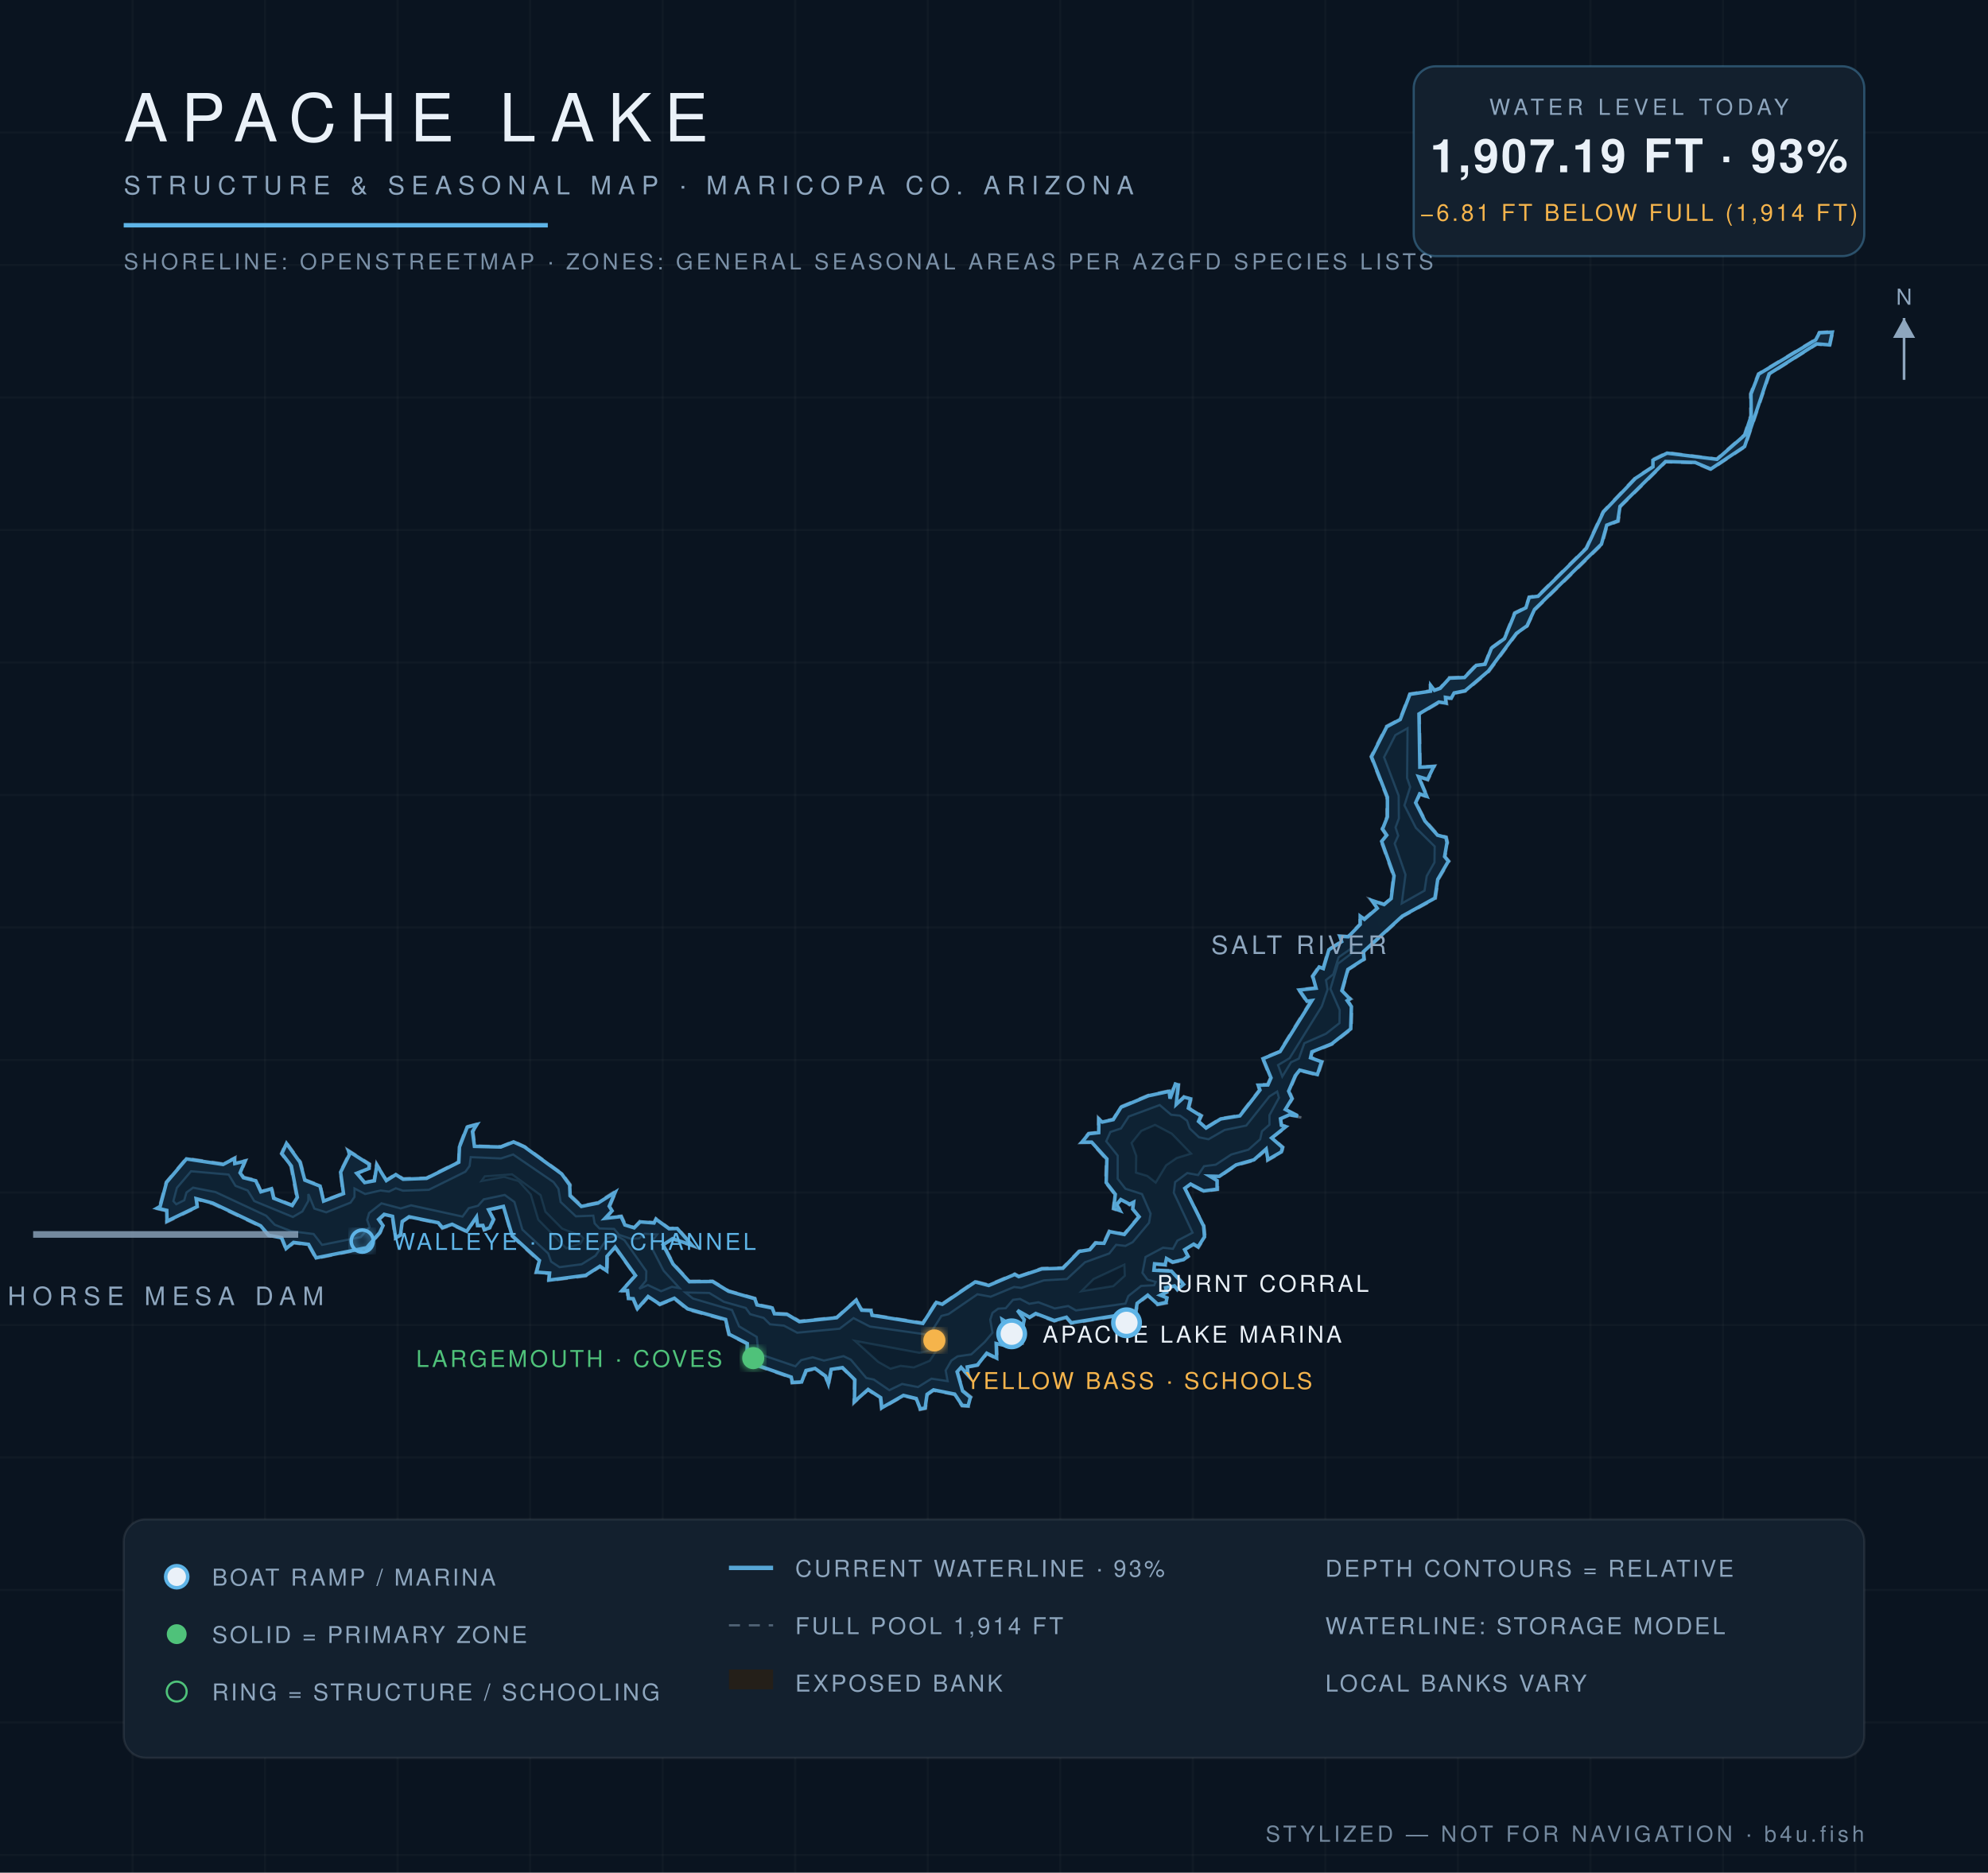
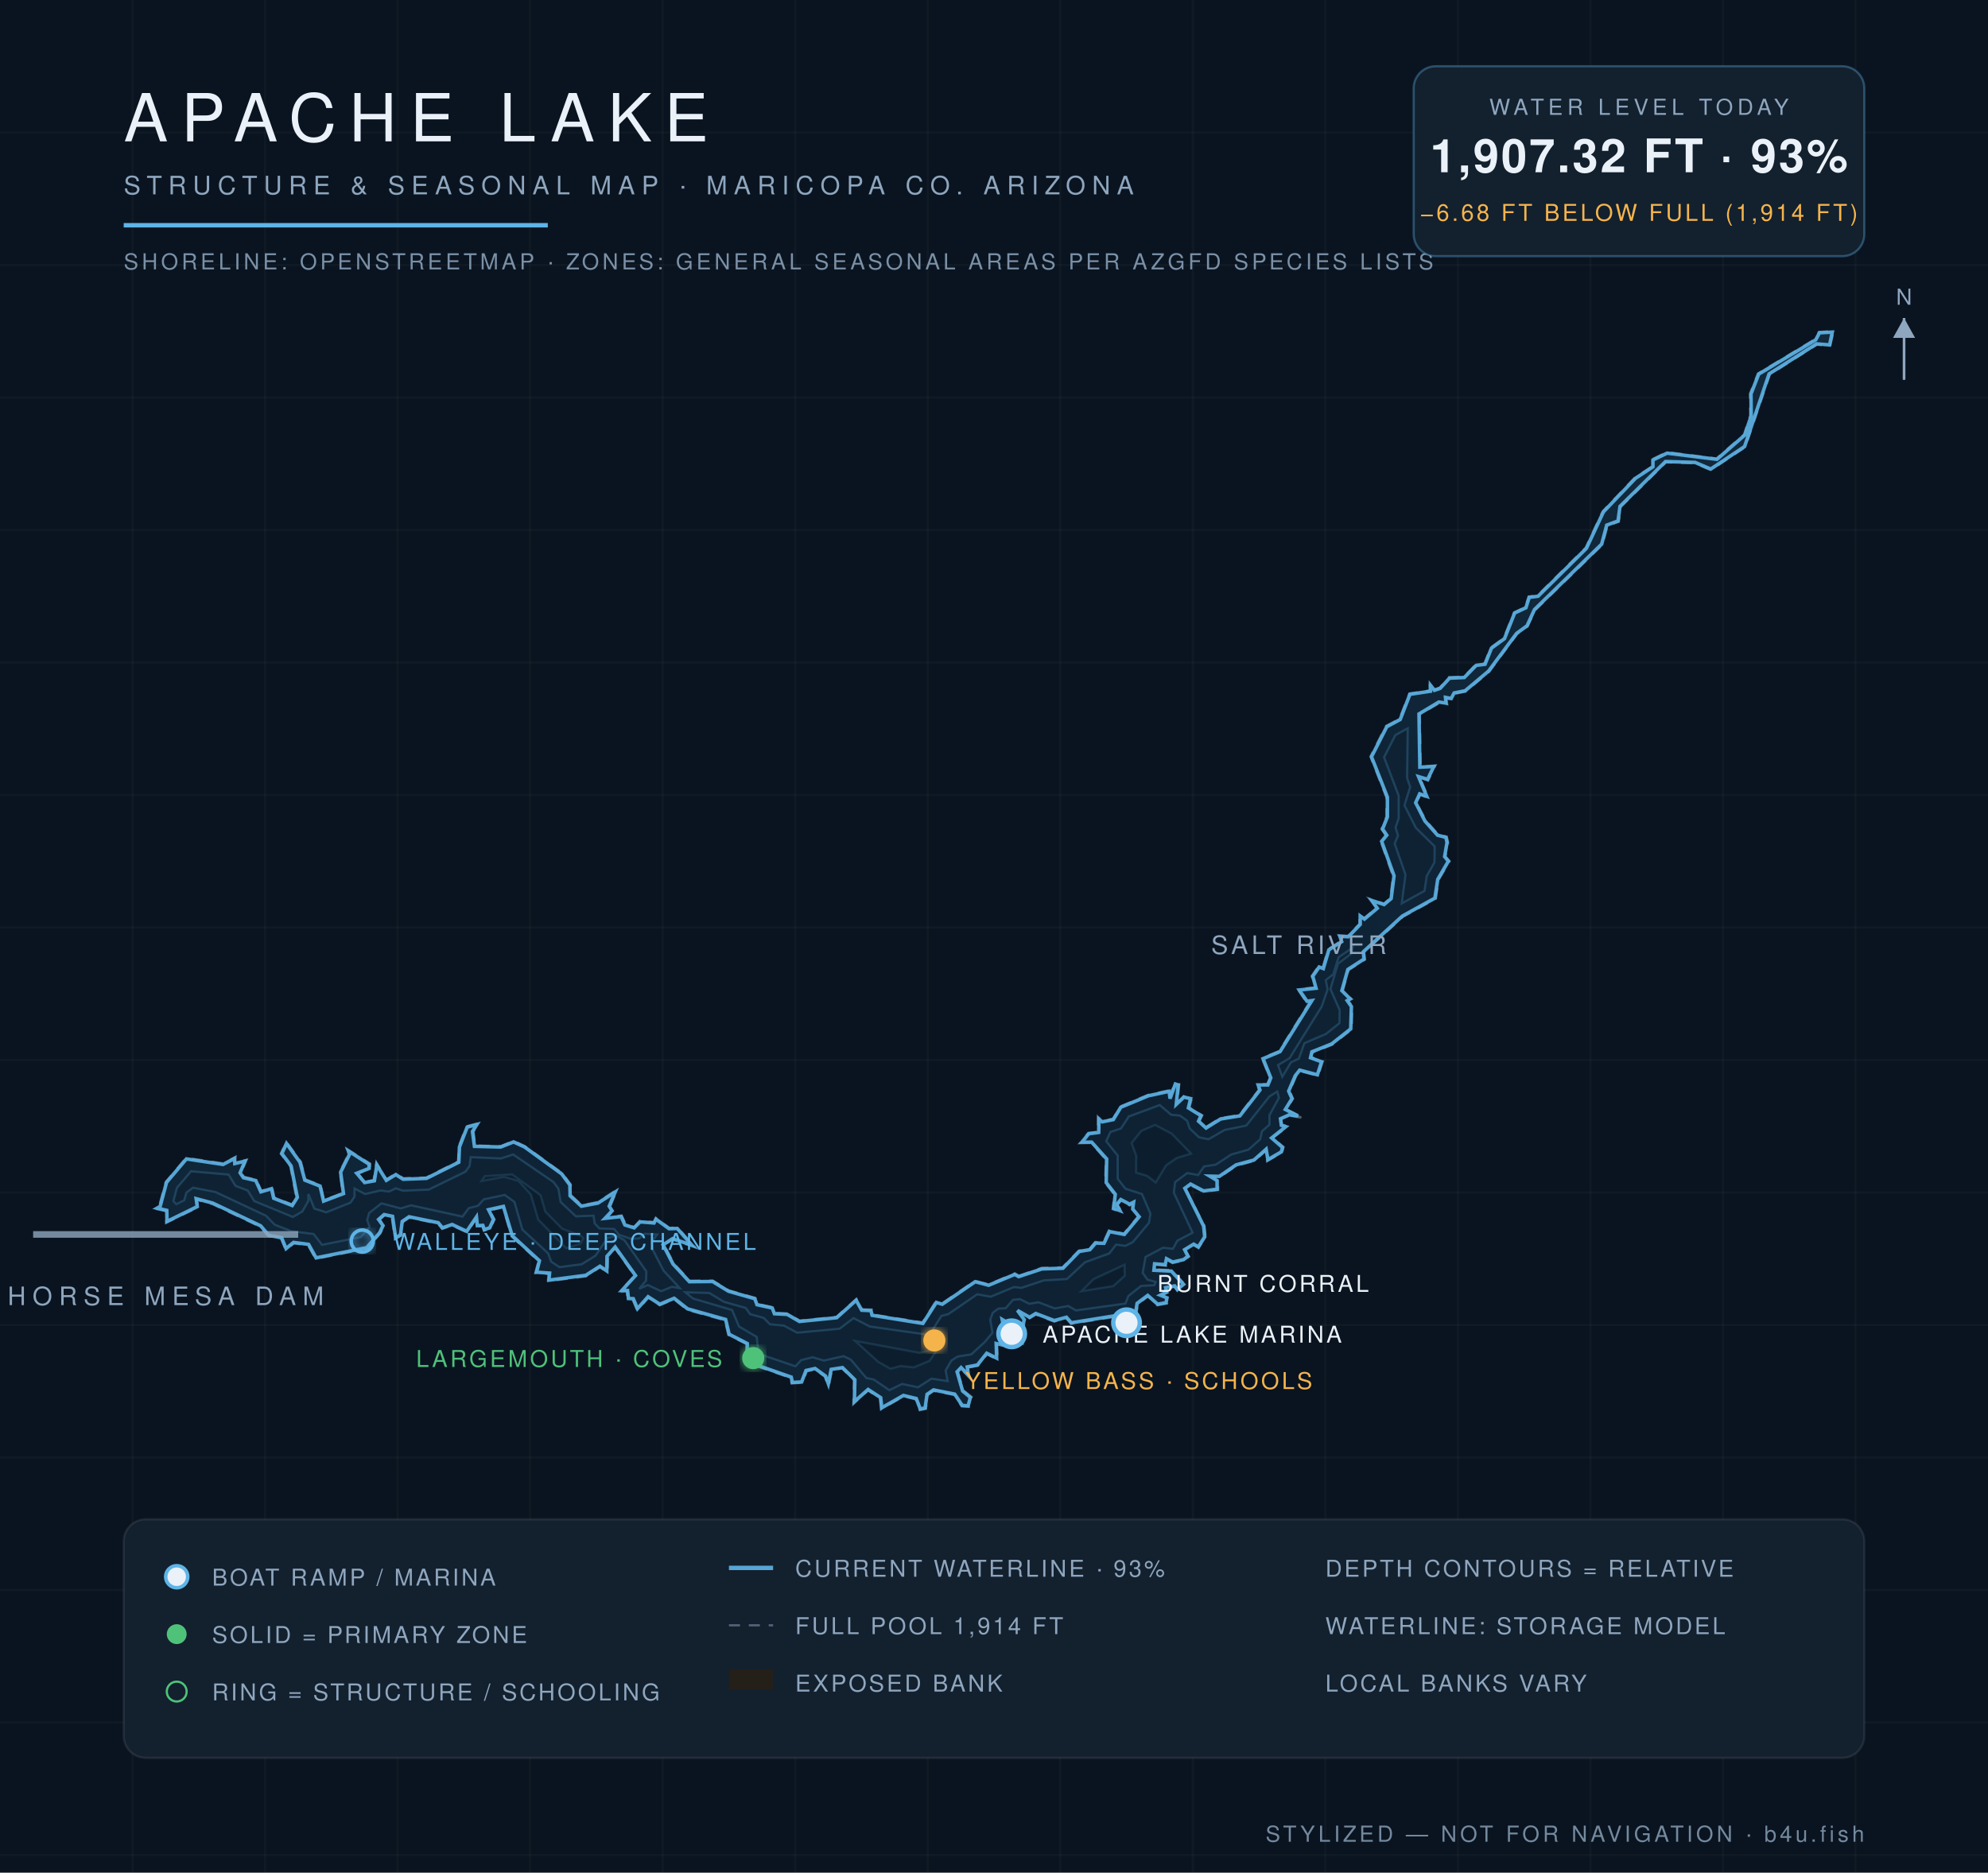
<svg xmlns="http://www.w3.org/2000/svg" viewBox="0 0 900 848" font-family="Helvetica,Arial,sans-serif">
  <defs>
    <radialGradient id="wg" cx="45%" cy="60%" r="80%">
      <stop offset="0%" stop-color="#0c1f31" />
      <stop offset="55%" stop-color="#102639" />
      <stop offset="100%" stop-color="#13293c" />
    </radialGradient>
    <filter id="glow">
      <feGaussianBlur stdDeviation="2.2" result="b" />
      <feMerge>
        <feMergeNode in="b" />
        <feMergeNode in="SourceGraphic" />
      </feMerge>
    </filter>
  </defs>
  <rect width="900" height="848" fill="#0a1420" />
  <g stroke="#ffffff" stroke-opacity="0.025">
    <line x1="60" y1="0" x2="60" y2="848" />
    <line x1="120" y1="0" x2="120" y2="848" />
    <line x1="180" y1="0" x2="180" y2="848" />
    <line x1="240" y1="0" x2="240" y2="848" />
    <line x1="300" y1="0" x2="300" y2="848" />
    <line x1="360" y1="0" x2="360" y2="848" />
    <line x1="420" y1="0" x2="420" y2="848" />
    <line x1="480" y1="0" x2="480" y2="848" />
    <line x1="540" y1="0" x2="540" y2="848" />
    <line x1="600" y1="0" x2="600" y2="848" />
    <line x1="660" y1="0" x2="660" y2="848" />
    <line x1="720" y1="0" x2="720" y2="848" />
    <line x1="780" y1="0" x2="780" y2="848" />
    <line x1="840" y1="0" x2="840" y2="848" />
    <line x1="0" y1="60" x2="900" y2="60" />
    <line x1="0" y1="120" x2="900" y2="120" />
    <line x1="0" y1="180" x2="900" y2="180" />
    <line x1="0" y1="240" x2="900" y2="240" />
    <line x1="0" y1="300" x2="900" y2="300" />
    <line x1="0" y1="360" x2="900" y2="360" />
    <line x1="0" y1="420" x2="900" y2="420" />
    <line x1="0" y1="480" x2="900" y2="480" />
    <line x1="0" y1="540" x2="900" y2="540" />
    <line x1="0" y1="600" x2="900" y2="600" />
    <line x1="0" y1="660" x2="900" y2="660" />
    <line x1="0" y1="720" x2="900" y2="720" />
    <line x1="0" y1="780" x2="900" y2="780" />
    <line x1="0" y1="840" x2="900" y2="840" />
  </g>
  <path d="M 461.3,577.8 L 471.6,574.2 L 481.0,574.0 L 488.4,566.4 L 493.3,565.6 L 495.8,562.5 L 499.6,562.7 L 502.0,557.3 L 508.8,558.7 L 515.4,550.8 L 512.4,547.6 L 513.1,544.7 L 511.4,545.8 L 507.5,543.5 L 505.8,545.6 L 507.9,548.9 L 503.8,547.5 L 504.6,540.9 L 500.4,535.6 L 500.7,525.0 L 494.0,517.5 L 489.0,517.6 L 492.7,513.1 L 497.1,512.6 L 497.1,505.9 L 499.0,507.7 L 503.9,506.7 L 507.2,501.1 L 519.7,495.9 L 529.7,493.7 L 529.5,497.2 L 531.9,490.5 L 533.8,491.0 L 532.8,499.9 L 535.9,496.4 L 539.5,497.3 L 538.4,501.6 L 544.2,505.1 L 543.0,507.6 L 546.0,510.4 L 552.4,506.4 L 561.1,505.0 L 570.1,493.4 L 569.0,491.0 L 573.7,491.0 L 575.0,488.2 L 571.4,479.2 L 579.2,476.0 L 593.5,453.0 L 591.6,453.9 L 587.6,448.0 L 595.5,447.2 L 593.9,442.0 L 597.1,437.4 L 598.8,438.4 L 601.3,429.9 L 607.1,426.2 L 606.1,423.6 L 610.2,423.9 L 615.5,418.4 L 615.5,414.0 L 617.5,415.9 L 623.3,411.1 L 620.1,407.1 L 626.6,409.3 L 629.5,406.8 L 630.7,396.7 L 625.1,380.9 L 627.4,378.2 L 625.5,375.4 L 627.7,369.9 L 627.7,361.0 L 620.5,342.6 L 627.5,328.8 L 633.6,325.6 L 638.1,314.1 L 647.5,312.7 L 647.2,309.1 L 649.5,312.3 L 651.9,311.4 L 656.0,306.7 L 662.8,306.5 L 668.1,301.0 L 672.1,300.5 L 674.9,293.3 L 680.8,289.0 L 685.5,277.4 L 690.6,275.0 L 692.1,270.2 L 696.1,269.7 L 717.9,248.1 L 725.6,231.6 L 740.2,216.3 L 748.1,211.2 L 747.9,208.1 L 754.6,204.8 L 777.1,207.7 L 789.6,196.8 L 792.4,188.2 L 792.3,178.3 L 795.9,169.2 L 821.8,153.6 L 823.5,150.4 L 830.0,150.0 L 828.5,156.6 L 822.5,156.0 L 801.2,169.5 L 790.1,202.4 L 774.5,212.8 L 767.3,209.7 L 754.2,209.3 L 733.7,229.5 L 732.8,236.2 L 727.7,238.0 L 725.4,246.6 L 695.0,276.2 L 691.5,283.6 L 686.8,287.0 L 674.1,304.2 L 663.5,313.1 L 658.5,314.1 L 657.2,316.7 L 654.6,316.1 L 655.1,318.8 L 651.5,318.3 L 642.7,323.5 L 643.1,347.3 L 649.7,346.7 L 646.5,353.4 L 642.6,351.9 L 646.6,361.3 L 642.9,359.8 L 641.2,363.5 L 645.4,371.5 L 651.0,377.9 L 654.9,378.9 L 655.5,381.5 L 654.3,387.9 L 656.2,390.0 L 651.2,398.4 L 650.0,406.9 L 635.1,415.1 L 617.5,431.2 L 617.9,434.5 L 610.5,439.2 L 607.8,448.6 L 611.8,452.4 L 610.2,453.1 L 612.1,455.7 L 611.9,466.1 L 603.1,473.0 L 594.2,476.5 L 593.5,478.7 L 598.8,480.6 L 596.7,487.1 L 588.4,484.9 L 586.7,487.3 L 583.8,494.1 L 585.3,497.5 L 582.3,502.4 L 590.1,506.2 L 583.8,505.1 L 579.9,506.9 L 580.4,509.4 L 582.9,510.1 L 576.0,515.3 L 581.0,519.4 L 580.4,521.9 L 573.7,525.7 L 573.4,520.7 L 567.9,525.6 L 559.7,527.8 L 552.1,533.0 L 547.9,533.0 L 551.4,534.4 L 551.4,538.8 L 544.8,539.6 L 539.1,536.6 L 536.6,538.4 L 545.2,555.1 L 545.7,560.1 L 542.6,565.1 L 540.5,563.8 L 536.5,566.1 L 538.2,569.0 L 536.0,570.7 L 530.8,571.9 L 528.1,570.3 L 527.8,573.1 L 523.0,572.5 L 522.6,574.9 L 530.4,575.2 L 536.3,581.6 L 533.0,584.4 L 531.7,582.6 L 527.9,583.4 L 528.5,585.3 L 525.7,586.5 L 528.7,587.5 L 528.3,590.2 L 523.9,591.0 L 519.8,586.9 L 515.1,590.4 L 514.0,597.2 L 510.1,599.4 L 508.0,595.7 L 484.9,599.4 L 482.7,596.9 L 477.3,598.4 L 468.9,595.2 L 466.1,596.9 L 460.7,593.7 L 464.1,597.5 L 461.4,607.9 L 463.5,608.5 L 459.7,608.7 L 456.4,599.5 L 453.9,597.8 L 456.3,610.0 L 451.3,608.7 L 451.6,615.6 L 446.8,613.2 L 442.7,618.4 L 438.2,619.2 L 438.9,623.8 L 435.0,619.6 L 433.6,621.4 L 436.1,629.7 L 439.8,632.6 L 438.6,637.0 L 435.4,636.8 L 432.1,631.6 L 422.6,629.8 L 420.0,631.6 L 419.1,637.9 L 416.4,638.5 L 414.6,633.6 L 409.0,632.2 L 398.9,638.1 L 398.4,633.1 L 392.9,629.5 L 386.4,635.6 L 386.7,625.0 L 381.3,619.6 L 376.6,620.3 L 375.1,627.9 L 373.5,623.3 L 369.0,620.1 L 365.2,620.9 L 363.1,626.1 L 358.4,626.4 L 358.0,623.9 L 337.7,616.9 L 338.0,608.5 L 329.8,604.5 L 328.2,597.8 L 311.1,593.1 L 305.1,588.2 L 298.7,591.0 L 293.5,587.5 L 288.5,593.3 L 286.4,588.3 L 284.2,588.3 L 283.8,584.6 L 280.7,584.9 L 287.4,577.7 L 278.4,565.1 L 275.2,569.0 L 275.0,576.2 L 271.7,573.7 L 265.3,577.9 L 248.1,580.1 L 248.6,576.8 L 242.4,576.4 L 243.9,571.1 L 231.6,559.8 L 227.8,546.6 L 221.5,548.1 L 223.8,552.2 L 221.9,556.3 L 219.1,557.2 L 218.4,555.2 L 215.8,555.3 L 215.6,551.5 L 211.5,558.0 L 204.6,554.8 L 200.2,556.4 L 198.3,554.0 L 185.2,551.3 L 182.4,553.3 L 181.6,559.5 L 178.8,561.0 L 177.4,551.0 L 174.0,550.3 L 171.8,552.3 L 173.8,554.9 L 172.2,558.4 L 166.2,565.3 L 142.9,570.0 L 139.5,563.8 L 133.0,563.0 L 129.4,566.0 L 127.3,560.8 L 121.5,559.7 L 117.8,555.4 L 96.2,545.2 L 88.9,543.2 L 89.7,546.6 L 75.3,553.6 L 75.2,548.4 L 70.0,547.2 L 72.1,546.2 L 75.1,535.3 L 84.3,524.4 L 101.0,526.9 L 106.6,524.0 L 106.3,526.5 L 111.5,525.3 L 109.0,531.2 L 110.5,533.0 L 116.0,534.3 L 118.3,539.4 L 123.2,537.8 L 124.1,542.3 L 132.2,545.5 L 134.2,542.2 L 131.5,528.1 L 127.2,522.4 L 129.6,517.1 L 136.2,526.2 L 138.3,534.2 L 145.2,536.8 L 146.5,543.6 L 155.2,540.3 L 153.9,530.7 L 157.8,522.7 L 157.1,520.4 L 167.5,527.0 L 167.4,529.3 L 161.9,531.4 L 165.2,535.2 L 169.2,534.5 L 170.4,526.6 L 174.9,534.2 L 179.2,531.5 L 182.5,533.6 L 193.0,533.3 L 207.5,526.0 L 207.7,519.3 L 211.2,510.1 L 216.7,508.7 L 214.3,512.4 L 215.1,518.8 L 226.7,519.1 L 232.5,516.7 L 237.6,519.1 L 254.5,531.3 L 258.3,536.4 L 258.5,541.3 L 263.4,545.9 L 270.6,544.4 L 279.2,538.9 L 276.2,546.3 L 277.6,548.4 L 274.1,551.4 L 281.4,550.5 L 283.2,554.4 L 287.1,555.7 L 289.6,552.9 L 296.0,553.5 L 296.9,551.6 L 303.0,556.1 L 306.7,555.9 L 314.5,564.7 L 304.5,561.2 L 300.5,563.6 L 305.0,572.2 L 312.2,580.0 L 322.7,580.0 L 329.9,584.4 L 341.9,587.8 L 342.9,590.6 L 349.9,592.0 L 350.8,594.6 L 356.5,594.8 L 362.0,598.1 L 378.7,596.4 L 387.7,588.3 L 390.4,593.0 L 394.6,593.1 L 394.9,595.3 L 417.7,598.9 L 423.7,589.4 L 426.5,590.3 L 441.4,580.1 L 447.6,581.7 L 459.4,576.7 L 461.3,577.8 Z" fill="#241f19" fill-opacity="0.9" stroke="#8ea6be" stroke-opacity="0.5" stroke-width="1.2" stroke-dasharray="5 4" />
-   <path d="M 461.2,578.1 L 471.7,574.6 L 481.2,574.3 L 488.6,566.7 L 493.4,565.9 L 496.0,562.9 L 499.8,563.0 L 502.3,557.7 L 509.0,559.0 L 515.7,551.0 L 512.8,547.5 L 513.2,544.4 L 511.4,545.3 L 507.4,543.2 L 505.5,545.5 L 507.0,548.2 L 504.2,547.2 L 504.9,540.8 L 500.8,535.5 L 501.1,524.8 L 494.2,517.2 L 489.8,517.2 L 492.9,513.4 L 497.4,512.9 L 497.5,506.8 L 499.0,508.1 L 504.0,507.0 L 507.5,501.4 L 519.9,496.2 L 529.3,494.2 L 529.7,497.5 L 532.1,490.9 L 533.4,491.3 L 532.5,500.1 L 536.1,496.8 L 539.0,497.6 L 538.0,501.8 L 543.7,505.3 L 542.6,507.8 L 546.0,510.8 L 552.6,506.7 L 561.3,505.3 L 570.4,493.6 L 569.6,491.4 L 574.0,491.3 L 575.4,488.1 L 571.8,479.4 L 579.5,476.2 L 593.9,453.1 L 591.7,453.4 L 588.2,448.3 L 595.8,447.5 L 594.3,442.1 L 597.2,437.9 L 599.1,438.6 L 601.6,430.1 L 607.4,426.4 L 606.6,424.0 L 610.4,424.2 L 615.8,418.6 L 615.8,414.9 L 617.7,416.3 L 623.5,411.3 L 621.2,407.8 L 626.6,409.6 L 629.8,406.9 L 631.1,396.6 L 625.5,381.0 L 627.8,378.2 L 625.9,375.4 L 628.1,369.9 L 628.1,361.0 L 620.9,342.7 L 627.8,329.1 L 633.9,325.8 L 638.3,314.4 L 647.6,313.0 L 647.7,310.4 L 649.4,312.6 L 652.0,311.7 L 656.2,307.1 L 663.0,306.8 L 668.3,301.3 L 672.3,300.8 L 675.2,293.5 L 681.1,289.2 L 685.8,277.7 L 690.8,275.2 L 692.3,270.5 L 696.3,270.0 L 718.2,248.3 L 725.9,231.8 L 740.4,216.6 L 748.3,211.4 L 748.3,208.4 L 754.7,205.2 L 777.3,208.0 L 789.9,197.0 L 792.8,188.3 L 792.7,178.4 L 796.2,169.4 L 822.0,153.9 L 823.7,150.7 L 829.5,150.4 L 828.3,156.2 L 822.4,155.7 L 800.9,169.3 L 789.8,202.2 L 774.5,212.4 L 767.4,209.4 L 754.0,209.0 L 733.4,229.3 L 732.4,235.9 L 727.4,237.8 L 725.0,246.4 L 694.7,276.0 L 691.3,283.4 L 686.5,286.8 L 673.8,303.9 L 663.3,312.8 L 658.3,313.8 L 657.0,316.2 L 654.4,315.8 L 654.6,318.4 L 651.4,317.9 L 642.4,323.3 L 642.8,347.4 L 649.1,347.1 L 646.3,352.9 L 642.2,351.7 L 645.9,360.6 L 642.7,359.5 L 640.9,363.5 L 645.1,371.8 L 650.8,378.2 L 654.6,379.2 L 655.1,381.5 L 654.0,387.9 L 655.7,390.0 L 650.9,398.2 L 649.6,406.7 L 634.9,414.8 L 617.2,431.0 L 617.5,434.3 L 610.2,439.0 L 607.5,448.6 L 611.1,452.3 L 609.9,453.1 L 611.8,455.8 L 611.5,465.9 L 602.9,472.7 L 593.9,476.3 L 593.3,479.0 L 598.3,480.8 L 596.4,486.6 L 588.4,484.6 L 586.4,487.1 L 583.4,494.1 L 584.9,497.5 L 581.9,502.4 L 587.6,505.4 L 583.8,504.8 L 579.7,506.6 L 580.1,509.6 L 582.1,510.2 L 575.7,515.3 L 580.6,519.6 L 580.1,521.6 L 574.0,525.1 L 573.2,520.3 L 567.7,525.2 L 559.6,527.5 L 552.0,532.7 L 547.7,532.6 L 551.0,534.6 L 551.0,538.5 L 544.9,539.3 L 539.0,536.2 L 536.4,538.1 L 544.9,555.2 L 545.3,560.1 L 542.4,564.6 L 540.4,563.4 L 536.3,565.9 L 537.8,568.9 L 535.8,570.4 L 530.9,571.5 L 528.1,569.9 L 527.5,572.7 L 522.7,572.3 L 522.4,575.2 L 530.3,575.6 L 535.8,581.6 L 533.0,583.9 L 531.7,582.3 L 527.7,583.1 L 528.1,585.1 L 525.3,586.5 L 528.3,587.7 L 527.9,589.8 L 524.1,590.6 L 519.6,586.5 L 514.8,590.2 L 513.7,597.0 L 510.2,598.9 L 508.0,595.3 L 485.0,599.0 L 482.8,596.5 L 477.3,598.0 L 468.9,594.8 L 466.1,596.5 L 460.6,593.4 L 463.7,597.6 L 461.3,608.3 L 459.9,608.3 L 456.7,599.3 L 453.7,597.5 L 455.9,609.5 L 451.0,608.4 L 451.2,615.0 L 446.7,612.8 L 442.5,618.1 L 437.9,619.0 L 438.3,622.7 L 435.1,619.2 L 433.3,621.2 L 435.8,629.9 L 439.3,632.8 L 438.3,636.6 L 435.6,636.4 L 432.2,631.3 L 422.6,629.4 L 419.7,631.4 L 418.8,637.6 L 416.6,638.0 L 414.8,633.3 L 409.0,631.9 L 399.2,637.5 L 398.7,632.9 L 393.0,629.2 L 386.8,634.7 L 387.0,624.8 L 381.4,619.3 L 376.3,620.1 L 375.0,626.6 L 373.7,623.1 L 369.0,619.7 L 364.9,620.6 L 362.9,625.8 L 358.7,626.0 L 358.2,623.6 L 338.1,616.6 L 338.3,608.4 L 330.1,604.2 L 328.5,597.5 L 311.3,592.7 L 305.3,587.9 L 298.7,590.6 L 293.4,587.1 L 288.6,592.6 L 286.7,588.1 L 284.5,588.0 L 284.1,584.4 L 281.6,584.4 L 287.7,577.6 L 278.5,564.7 L 274.8,568.9 L 274.7,575.5 L 271.6,573.4 L 265.2,577.5 L 248.5,579.7 L 248.8,576.5 L 242.9,576.1 L 244.2,570.8 L 231.9,559.6 L 227.9,546.3 L 221.2,547.8 L 223.4,552.2 L 221.7,556.0 L 219.3,556.8 L 218.6,554.9 L 216.2,555.0 L 215.7,551.1 L 211.3,557.6 L 204.7,554.4 L 200.3,555.9 L 198.4,553.7 L 185.2,551.0 L 182.1,553.1 L 181.3,559.2 L 179.1,560.5 L 177.7,550.8 L 173.9,549.9 L 171.4,552.2 L 173.4,555.0 L 171.9,558.2 L 166.0,565.0 L 143.1,569.6 L 139.7,563.5 L 132.9,562.6 L 129.5,565.4 L 127.5,560.5 L 121.7,559.4 L 118.0,555.1 L 96.3,544.8 L 88.8,542.8 L 89.3,546.4 L 75.6,553.0 L 75.5,548.1 L 71.1,547.1 L 72.5,546.3 L 75.4,535.4 L 84.4,524.8 L 101.0,527.3 L 106.1,524.6 L 106.3,526.9 L 110.9,525.8 L 108.7,531.1 L 110.2,533.3 L 115.8,534.7 L 118.1,539.7 L 122.9,538.3 L 123.9,542.6 L 132.3,545.9 L 134.6,542.2 L 131.9,528.0 L 127.6,522.4 L 129.7,517.8 L 135.8,526.3 L 138.0,534.4 L 144.9,537.1 L 146.5,543.9 L 155.5,540.5 L 154.2,530.8 L 158.2,522.8 L 157.8,521.3 L 167.1,527.2 L 167.1,529.1 L 161.5,531.3 L 165.1,535.5 L 169.5,534.7 L 170.6,527.6 L 174.9,534.6 L 179.2,531.9 L 182.5,534.0 L 193.1,533.6 L 207.7,526.3 L 208.0,519.4 L 211.5,510.4 L 215.9,509.2 L 213.9,512.4 L 214.8,519.1 L 226.7,519.4 L 232.5,517.1 L 237.5,519.4 L 254.3,531.6 L 257.9,536.6 L 258.1,541.5 L 263.2,546.3 L 270.7,544.8 L 278.5,539.9 L 275.8,546.2 L 277.1,548.3 L 273.9,551.7 L 281.2,550.9 L 282.9,554.7 L 287.1,556.0 L 289.8,553.3 L 296.1,553.8 L 297.0,552.1 L 302.9,556.4 L 306.6,556.3 L 313.3,563.9 L 304.5,560.9 L 300.2,563.7 L 304.7,572.4 L 312.1,580.4 L 322.6,580.3 L 329.8,584.7 L 341.7,588.1 L 342.7,590.9 L 349.6,592.3 L 350.6,594.9 L 356.4,595.2 L 361.9,598.5 L 378.8,596.7 L 387.6,588.8 L 390.1,593.3 L 394.3,593.5 L 394.8,595.6 L 417.8,599.3 L 423.9,589.8 L 426.6,590.6 L 441.5,580.5 L 447.6,582.1 L 459.4,577.1 L 461.2,578.1 Z" fill="url(#wg)" stroke="#5eb4e7" stroke-opacity="0.9" stroke-width="1.6" />
-   <path d="M 79.8,545.3 L 78.5,543.9 L 80.1,537.9 L 86.5,530.4 L 103.5,531.9 L 106.6,537.0 L 112.1,539.1 L 115.1,543.9 L 132.6,551.1 L 136.9,548.6 L 139.6,543.8 L 139.6,540.7 L 142.3,547.3 L 147.7,549.0 L 158.7,544.6 L 160.5,542.0 L 160.5,538.2 L 165.3,540.7 L 172.3,539.1 L 176.1,539.6 L 179.2,538.1 L 182.4,539.2 L 194.1,538.8 L 210.7,530.6 L 212.6,528.0 L 213.1,524.0 L 226.8,524.6 L 232.3,522.8 L 250.6,535.3 L 252.8,538.3 L 253.8,544.3 L 260.7,550.8 L 268.6,550.5 L 269.2,554.0 L 271.4,556.3 L 278.0,556.5 L 280.3,559.2 L 285.7,561.0 L 289.3,560.8 L 291.9,558.7 L 297.5,559.0 L 295.2,562.1 L 295.5,565.9 L 300.4,575.4 L 307.6,583.3 L 304.2,582.7 L 299.3,584.7 L 293.3,581.9 L 289.4,583.6 L 292.5,579.9 L 292.6,575.6 L 282.7,561.6 L 279.1,559.5 L 275.0,560.6 L 269.6,568.6 L 263.3,572.5 L 253.3,573.8 L 249.5,571.3 L 248.2,567.6 L 236.5,556.8 L 232.9,544.3 L 228.5,541.1 L 219.0,543.1 L 216.4,546.0 L 212.2,547.1 L 209.4,550.9 L 186.1,545.8 L 181.4,547.2 L 172.7,544.9 L 167.1,549.3 L 166.2,552.4 L 167.3,555.6 L 163.3,560.2 L 145.8,563.7 L 142.0,558.8 L 131.8,557.5 L 124.4,554.6 L 120.5,550.5 L 97.6,539.8 L 87.4,537.8 L 84.4,540.0 L 83.4,543.5 L 79.8,545.3 Z" fill="#0e2233" stroke="#5eb4e7" stroke-opacity="0.22" stroke-width="1" />
-   <path d="M 310.3,585.3 L 321.1,585.5 L 327.7,589.5 L 337.6,592.3 L 339.6,595.1 L 345.7,596.8 L 348.6,599.7 L 354.9,600.3 L 360.9,603.5 L 380.1,601.7 L 386.4,596.9 L 393.8,600.7 L 419.3,604.3 L 422.0,602.5 L 426.2,595.9 L 429.4,595.1 L 442.5,586.1 L 448.5,587.2 L 459.1,582.8 L 462.4,583.2 L 472.6,579.8 L 483.0,579.2 L 491.2,571.6 L 502.2,567.6 L 505.3,563.7 L 509.5,564.2 L 512.8,562.5 L 520.2,553.7 L 520.9,549.6 L 517.0,540.7 L 509.5,538.3 L 506.0,533.8 L 506.0,523.3 L 500.8,516.8 L 502.7,512.6 L 507.5,511.0 L 511.0,505.6 L 525.0,500.4 L 530.2,504.8 L 534.2,505.2 L 537.4,507.5 L 538.6,511.0 L 542.8,515.0 L 547.1,515.9 L 554.4,511.7 L 564.2,509.7 L 574.7,496.5 L 578.2,494.3 L 579.0,497.1 L 574.7,505.0 L 574.7,509.3 L 571.3,512.3 L 570.5,515.9 L 565.2,520.6 L 557.4,522.8 L 550.4,527.4 L 545.1,528.1 L 542.4,532.1 L 537.5,531.2 L 532.0,535.3 L 531.4,540.1 L 539.9,558.2 L 533.0,561.8 L 531.0,565.5 L 526.5,565.0 L 518.6,569.2 L 517.2,576.4 L 519.5,579.5 L 523.2,580.5 L 522.5,582.0 L 516.6,582.3 L 510.8,586.9 L 509.5,590.3 L 487.1,593.4 L 483.6,591.4 L 477.5,592.5 L 470.1,589.7 L 466.0,590.4 L 461.8,588.2 L 458.6,588.6 L 455.3,592.4 L 451.9,592.6 L 449.3,594.5 L 448.3,597.6 L 449.3,603.5 L 445.8,607.7 L 439.7,613.3 L 433.5,614.2 L 430.7,616.1 L 428.1,620.6 L 429.0,625.4 L 421.7,624.3 L 415.6,628.1 L 408.4,626.7 L 402.6,629.5 L 395.6,624.7 L 392.2,624.0 L 385.2,615.7 L 381.9,614.1 L 373.0,616.1 L 367.9,614.6 L 362.7,615.9 L 360.1,618.7 L 343.4,613.0 L 342.6,605.4 L 334.6,600.6 L 331.4,593.2 L 313.7,588.0 L 310.3,585.3 Z" fill="#0e2233" stroke="#5eb4e7" stroke-opacity="0.22" stroke-width="1" />
-   <path d="M 580.5,487.5 L 578.6,482.3 L 583.8,479.2 L 598.4,455.7 L 601.0,448.1 L 600.3,443.8 L 603.6,441.2 L 606.0,433.5 L 612.3,429.1 L 611.9,431.7 L 605.7,436.4 L 602.3,447.8 L 606.5,457.4 L 606.4,463.3 L 600.3,468.1 L 590.5,472.4 L 588.0,479.4 L 584.5,481.0 L 580.5,487.5 Z" fill="#0e2233" stroke="#5eb4e7" stroke-opacity="0.22" stroke-width="1" />
-   <path d="M 634.6,409.1 L 636.3,396.1 L 631.4,382.0 L 633.0,378.4 L 631.8,374.7 L 633.3,370.6 L 633.2,360.3 L 626.6,342.9 L 631.7,332.9 L 637.2,329.8 L 637.0,352.3 L 638.4,356.4 L 635.8,364.7 L 641.0,374.9 L 649.5,383.3 L 649.4,390.5 L 645.9,396.7 L 644.9,403.3 L 634.6,409.1 Z" fill="#0e2233" stroke="#5eb4e7" stroke-opacity="0.22" stroke-width="1" />
-   <path d="M 218.0,534.8 L 219.5,532.7 L 231.8,531.8 L 244.7,541.2 L 246.9,548.7 L 254.5,556.4 L 263.1,559.7 L 264.1,560.8 L 262.7,563.2 L 256.3,565.2 L 243.7,552.3 L 240.3,540.9 L 234.8,534.8 L 228.2,532.9 L 218.0,534.8 Z" fill="#0c1e2e" stroke="#5eb4e7" stroke-opacity="0.15" stroke-width="1" />
-   <path d="M 403.1,619.8 L 397.6,616.7 L 387.1,607.2 L 416.2,612.6 L 424.3,611.0 L 420.9,616.2 L 413.7,619.2 L 407.7,618.5 L 403.1,619.8 Z" fill="#0c1e2e" stroke="#5eb4e7" stroke-opacity="0.15" stroke-width="1" />
-   <path d="M 489.6,584.7 L 495.1,579.2 L 509.0,572.7 L 509.2,577.7 L 504.0,582.4 L 489.6,584.7 Z" fill="#0c1e2e" stroke="#5eb4e7" stroke-opacity="0.15" stroke-width="1" />
+   <path d="M 461.2,578.1 L 471.7,574.6 L 481.2,574.3 L 488.6,566.7 L 493.4,565.9 L 496.0,562.9 L 499.8,563.0 L 502.3,557.7 L 509.0,559.0 L 515.7,551.0 L 512.8,547.5 L 513.2,544.4 L 511.4,545.3 L 507.4,543.2 L 505.5,545.5 L 507.0,548.2 L 504.2,547.2 L 504.9,540.8 L 500.8,535.5 L 501.0,524.8 L 494.2,517.2 L 489.8,517.2 L 492.9,513.4 L 497.4,512.8 L 497.5,506.8 L 499.0,508.0 L 504.0,507.0 L 507.4,501.4 L 519.9,496.2 L 529.3,494.2 L 529.7,497.5 L 532.1,490.9 L 533.4,491.3 L 532.5,500.1 L 536.0,496.8 L 539.0,497.5 L 538.0,501.7 L 543.7,505.2 L 542.6,507.7 L 546.0,510.8 L 552.6,506.7 L 561.3,505.3 L 570.4,493.6 L 569.6,491.3 L 574.0,491.3 L 575.3,488.1 L 571.8,479.4 L 579.5,476.2 L 593.9,453.1 L 591.7,453.4 L 588.2,448.3 L 595.8,447.5 L 594.3,442.1 L 597.2,437.9 L 599.1,438.6 L 601.6,430.1 L 607.4,426.4 L 606.6,424.0 L 610.4,424.2 L 615.8,418.6 L 615.8,414.8 L 617.7,416.2 L 623.5,411.3 L 621.1,407.8 L 626.6,409.6 L 629.8,406.9 L 631.1,396.6 L 625.5,381.0 L 627.8,378.2 L 625.9,375.4 L 628.1,369.9 L 628.1,361.0 L 620.9,342.7 L 627.8,329.1 L 633.9,325.8 L 638.3,314.4 L 647.6,313.0 L 647.6,310.3 L 649.4,312.6 L 652.0,311.7 L 656.2,307.1 L 662.9,306.8 L 668.3,301.3 L 672.3,300.8 L 675.2,293.5 L 681.1,289.2 L 685.7,277.6 L 690.8,275.2 L 692.3,270.5 L 696.3,270.0 L 718.2,248.3 L 725.9,231.8 L 740.4,216.6 L 748.3,211.4 L 748.3,208.3 L 754.7,205.2 L 777.3,208.0 L 789.9,197.0 L 792.8,188.3 L 792.7,178.4 L 796.2,169.4 L 822.0,153.9 L 823.7,150.7 L 829.5,150.4 L 828.3,156.2 L 822.4,155.7 L 800.9,169.3 L 789.8,202.2 L 774.5,212.4 L 767.4,209.4 L 754.0,209.0 L 733.4,229.3 L 732.5,235.9 L 727.4,237.8 L 725.1,246.4 L 694.7,276.0 L 691.3,283.4 L 686.6,286.8 L 673.9,303.9 L 663.3,312.8 L 658.3,313.8 L 657.0,316.3 L 654.4,315.8 L 654.6,318.4 L 651.4,317.9 L 642.4,323.3 L 642.8,347.4 L 649.1,347.1 L 646.3,352.9 L 642.2,351.7 L 645.9,360.6 L 642.7,359.5 L 640.9,363.5 L 645.1,371.8 L 650.8,378.2 L 654.6,379.2 L 655.1,381.5 L 654.0,387.9 L 655.7,390.0 L 650.9,398.2 L 649.6,406.7 L 634.9,414.8 L 617.2,431.0 L 617.5,434.3 L 610.2,439.0 L 607.5,448.6 L 611.2,452.3 L 609.9,453.1 L 611.8,455.8 L 611.5,465.9 L 602.9,472.7 L 593.9,476.3 L 593.3,479.0 L 598.3,480.8 L 596.4,486.7 L 588.4,484.6 L 586.4,487.1 L 583.4,494.1 L 584.9,497.5 L 581.9,502.4 L 587.7,505.4 L 583.8,504.8 L 579.7,506.6 L 580.1,509.6 L 582.1,510.2 L 575.7,515.3 L 580.6,519.6 L 580.1,521.6 L 574.0,525.1 L 573.2,520.4 L 567.7,525.3 L 559.6,527.5 L 552.0,532.7 L 547.7,532.6 L 551.0,534.6 L 551.0,538.5 L 544.9,539.3 L 539.0,536.2 L 536.4,538.1 L 544.9,555.2 L 545.4,560.1 L 542.5,564.6 L 540.4,563.4 L 536.3,565.9 L 537.8,568.9 L 535.8,570.4 L 530.9,571.5 L 528.1,570.0 L 527.5,572.7 L 522.7,572.3 L 522.4,575.2 L 530.3,575.6 L 535.8,581.6 L 533.0,583.9 L 531.8,582.3 L 527.7,583.1 L 528.1,585.1 L 525.3,586.5 L 528.3,587.7 L 527.9,589.9 L 524.1,590.6 L 519.6,586.6 L 514.8,590.2 L 513.7,597.0 L 510.2,598.9 L 508.0,595.3 L 485.0,599.0 L 482.8,596.5 L 477.3,598.0 L 468.9,594.8 L 466.1,596.5 L 460.6,593.4 L 463.7,597.6 L 461.3,608.3 L 459.9,608.4 L 456.7,599.3 L 453.7,597.5 L 455.9,609.5 L 451.0,608.4 L 451.2,615.0 L 446.7,612.8 L 442.5,618.1 L 437.9,619.0 L 438.4,622.7 L 435.1,619.3 L 433.3,621.2 L 435.8,629.9 L 439.3,632.8 L 438.3,636.6 L 435.6,636.4 L 432.2,631.3 L 422.6,629.4 L 419.7,631.4 L 418.8,637.6 L 416.6,638.0 L 414.8,633.3 L 409.0,631.9 L 399.2,637.5 L 398.7,632.9 L 393.0,629.2 L 386.8,634.7 L 387.0,624.8 L 381.4,619.3 L 376.3,620.1 L 375.0,626.6 L 373.7,623.1 L 369.0,619.7 L 364.9,620.6 L 362.9,625.8 L 358.7,626.0 L 358.2,623.6 L 338.1,616.6 L 338.3,608.4 L 330.1,604.2 L 328.5,597.5 L 311.3,592.7 L 305.2,587.9 L 298.7,590.6 L 293.4,587.2 L 288.6,592.6 L 286.7,588.1 L 284.5,588.0 L 284.1,584.4 L 281.5,584.4 L 287.7,577.6 L 278.5,564.7 L 274.8,568.9 L 274.7,575.5 L 271.6,573.4 L 265.2,577.5 L 248.5,579.7 L 248.8,576.5 L 242.9,576.1 L 244.2,570.9 L 231.9,559.6 L 227.9,546.3 L 221.2,547.8 L 223.4,552.2 L 221.7,556.0 L 219.3,556.8 L 218.6,554.9 L 216.1,555.0 L 215.7,551.1 L 211.3,557.6 L 204.7,554.5 L 200.3,556.0 L 198.4,553.7 L 185.2,551.0 L 182.1,553.1 L 181.3,559.2 L 179.1,560.5 L 177.7,550.8 L 173.9,550.0 L 171.4,552.2 L 173.4,555.0 L 171.9,558.2 L 166.0,565.0 L 143.1,569.6 L 139.7,563.5 L 132.9,562.6 L 129.5,565.4 L 127.5,560.5 L 121.7,559.4 L 118.0,555.1 L 96.3,544.8 L 88.8,542.8 L 89.3,546.4 L 75.6,553.1 L 75.5,548.1 L 71.1,547.1 L 72.5,546.3 L 75.4,535.4 L 84.4,524.8 L 101.0,527.3 L 106.1,524.6 L 106.3,526.9 L 110.9,525.8 L 108.7,531.1 L 110.2,533.3 L 115.8,534.6 L 118.1,539.7 L 122.9,538.3 L 123.9,542.6 L 132.3,545.9 L 134.6,542.2 L 131.8,528.0 L 127.6,522.4 L 129.7,517.8 L 135.8,526.3 L 138.0,534.4 L 144.9,537.1 L 146.5,543.9 L 155.5,540.5 L 154.2,530.8 L 158.2,522.8 L 157.7,521.2 L 167.1,527.2 L 167.1,529.1 L 161.5,531.3 L 165.1,535.5 L 169.5,534.7 L 170.6,527.6 L 174.9,534.5 L 179.2,531.9 L 182.5,534.0 L 193.1,533.6 L 207.7,526.3 L 208.0,519.4 L 211.5,510.4 L 215.9,509.2 L 213.9,512.4 L 214.8,519.1 L 226.7,519.4 L 232.5,517.1 L 237.5,519.4 L 254.3,531.6 L 258.0,536.6 L 258.1,541.5 L 263.2,546.2 L 270.7,544.8 L 278.5,539.8 L 275.8,546.2 L 277.1,548.3 L 273.9,551.7 L 281.2,550.9 L 282.9,554.7 L 287.1,556.0 L 289.8,553.3 L 296.1,553.8 L 297.0,552.1 L 302.9,556.4 L 306.6,556.3 L 313.3,563.9 L 304.5,560.9 L 300.2,563.7 L 304.7,572.4 L 312.1,580.4 L 322.6,580.3 L 329.8,584.7 L 341.7,588.1 L 342.7,590.8 L 349.6,592.3 L 350.6,594.9 L 356.4,595.2 L 361.9,598.4 L 378.8,596.7 L 387.6,588.8 L 390.1,593.3 L 394.3,593.5 L 394.8,595.6 L 417.8,599.3 L 423.9,589.8 L 426.6,590.6 L 441.5,580.4 L 447.6,582.0 L 459.4,577.1 L 461.2,578.1 Z" fill="url(#wg)" stroke="#5eb4e7" stroke-opacity="0.9" stroke-width="1.6" />
+   <path d="M 79.8,545.3 L 78.5,543.9 L 80.1,537.9 L 86.5,530.4 L 103.5,531.9 L 106.6,537.0 L 112.1,539.1 L 115.1,543.9 L 132.6,551.1 L 136.9,548.6 L 139.6,543.8 L 139.6,540.7 L 142.3,547.3 L 147.7,549.0 L 158.7,544.6 L 160.5,541.9 L 160.5,538.2 L 165.3,540.7 L 172.3,539.1 L 176.1,539.6 L 179.2,538.1 L 182.4,539.2 L 194.1,538.7 L 210.7,530.6 L 212.6,528.0 L 213.1,524.0 L 226.8,524.6 L 232.3,522.8 L 250.6,535.3 L 252.8,538.3 L 253.8,544.3 L 260.7,550.8 L 268.7,550.5 L 269.2,554.0 L 271.4,556.3 L 278.0,556.5 L 280.3,559.2 L 285.7,561.0 L 289.3,560.8 L 291.9,558.7 L 297.5,559.0 L 295.2,562.1 L 295.5,565.9 L 300.4,575.4 L 307.7,583.3 L 304.2,582.7 L 299.3,584.7 L 293.3,581.9 L 289.4,583.6 L 292.5,579.9 L 292.6,575.7 L 282.7,561.6 L 279.1,559.6 L 275.0,560.6 L 269.6,568.6 L 263.3,572.5 L 253.3,573.8 L 249.5,571.3 L 248.2,567.6 L 236.5,556.8 L 232.9,544.3 L 228.5,541.1 L 219.0,543.1 L 216.4,546.0 L 212.2,547.1 L 209.4,550.9 L 186.1,545.8 L 181.4,547.2 L 172.7,544.9 L 167.1,549.3 L 166.2,552.4 L 167.3,555.6 L 163.3,560.2 L 145.8,563.7 L 142.0,558.8 L 131.8,557.5 L 124.4,554.6 L 120.4,550.5 L 97.6,539.8 L 87.4,537.8 L 84.4,540.0 L 83.4,543.5 L 79.8,545.3 Z" fill="#0e2233" stroke="#5eb4e7" stroke-opacity="0.22" stroke-width="1" />
+   <path d="M 310.3,585.2 L 321.1,585.5 L 327.7,589.5 L 337.6,592.3 L 339.6,595.1 L 345.7,596.8 L 348.6,599.7 L 354.9,600.3 L 360.9,603.5 L 380.1,601.7 L 386.4,596.9 L 393.8,600.7 L 419.3,604.3 L 422.0,602.5 L 426.2,595.9 L 429.3,595.1 L 442.4,586.1 L 448.5,587.2 L 459.1,582.8 L 462.4,583.2 L 472.6,579.8 L 483.0,579.2 L 491.2,571.6 L 502.2,567.6 L 505.3,563.6 L 509.5,564.2 L 512.8,562.5 L 520.2,553.7 L 520.8,549.6 L 517.0,540.7 L 509.5,538.3 L 506.0,533.8 L 506.0,523.3 L 500.8,516.8 L 502.7,512.6 L 507.5,511.0 L 511.0,505.6 L 525.0,500.4 L 530.2,504.8 L 534.2,505.2 L 537.4,507.5 L 538.6,511.0 L 542.8,515.0 L 547.1,515.9 L 554.4,511.7 L 564.2,509.7 L 574.7,496.5 L 578.2,494.3 L 579.0,497.1 L 574.7,505.0 L 574.7,509.3 L 571.3,512.3 L 570.5,515.9 L 565.2,520.6 L 557.4,522.8 L 550.4,527.4 L 545.1,528.2 L 542.4,532.1 L 537.5,531.2 L 532.0,535.3 L 531.4,540.1 L 539.9,558.2 L 533.0,561.8 L 531.0,565.5 L 526.5,565.0 L 518.6,569.2 L 517.3,576.4 L 519.5,579.5 L 523.2,580.5 L 522.5,582.0 L 516.6,582.3 L 510.8,586.9 L 509.5,590.3 L 487.1,593.4 L 483.6,591.4 L 477.5,592.5 L 470.1,589.7 L 466.0,590.4 L 461.8,588.3 L 458.6,588.6 L 455.3,592.4 L 451.9,592.6 L 449.4,594.5 L 448.3,597.6 L 449.3,603.5 L 445.8,607.7 L 439.7,613.3 L 433.5,614.3 L 430.7,616.1 L 428.1,620.6 L 429.0,625.4 L 421.7,624.3 L 415.6,628.2 L 408.4,626.7 L 402.6,629.5 L 395.6,624.7 L 392.2,624.0 L 385.2,615.7 L 381.9,614.1 L 373.0,616.1 L 367.9,614.6 L 362.7,615.9 L 360.1,618.7 L 343.4,613.0 L 342.6,605.4 L 334.6,600.7 L 331.4,593.2 L 313.7,588.0 L 310.3,585.2 Z" fill="#0e2233" stroke="#5eb4e7" stroke-opacity="0.22" stroke-width="1" />
+   <path d="M 580.5,487.6 L 578.6,482.3 L 583.8,479.2 L 598.4,455.7 L 601.0,448.1 L 600.2,443.8 L 603.6,441.2 L 606.0,433.5 L 612.4,429.1 L 611.9,431.7 L 605.7,436.4 L 602.3,447.9 L 606.5,457.4 L 606.4,463.3 L 600.3,468.2 L 590.5,472.4 L 588.0,479.4 L 584.5,481.0 L 580.5,487.6 Z" fill="#0e2233" stroke="#5eb4e7" stroke-opacity="0.22" stroke-width="1" />
+   <path d="M 634.6,409.1 L 636.3,396.1 L 631.4,382.0 L 632.9,378.4 L 631.8,374.7 L 633.2,370.6 L 633.2,360.3 L 626.6,342.9 L 631.7,332.9 L 637.3,329.8 L 637.0,352.3 L 638.4,356.4 L 635.8,364.7 L 641.0,374.9 L 649.5,383.3 L 649.4,390.5 L 645.9,396.7 L 644.9,403.4 L 634.6,409.1 Z" fill="#0e2233" stroke="#5eb4e7" stroke-opacity="0.22" stroke-width="1" />
+   <path d="M 218.0,534.8 L 219.5,532.6 L 231.8,531.8 L 244.7,541.2 L 246.9,548.7 L 254.5,556.4 L 263.1,559.7 L 264.1,560.8 L 262.7,563.2 L 256.3,565.2 L 243.7,552.3 L 240.3,540.9 L 234.8,534.8 L 228.2,532.9 L 218.0,534.8 Z" fill="#0c1e2e" stroke="#5eb4e7" stroke-opacity="0.15" stroke-width="1" />
+   <path d="M 403.1,619.8 L 397.6,616.7 L 387.1,607.2 L 416.2,612.6 L 424.4,610.9 L 420.9,616.2 L 413.7,619.2 L 407.7,618.6 L 403.1,619.8 Z" fill="#0c1e2e" stroke="#5eb4e7" stroke-opacity="0.15" stroke-width="1" />
+   <path d="M 489.6,584.7 L 495.1,579.2 L 509.1,572.7 L 509.2,577.7 L 504.0,582.4 L 489.6,584.7 Z" fill="#0c1e2e" stroke="#5eb4e7" stroke-opacity="0.15" stroke-width="1" />
  <path d="M 523.2,535.5 L 519.4,532.5 L 514.3,531.0 L 514.4,523.4 L 512.3,517.6 L 516.7,512.1 L 522.9,509.4 L 530.5,513.4 L 539.2,522.4 L 532.7,524.4 L 527.9,527.7 L 523.2,535.5 Z" fill="#0c1e2e" stroke="#5eb4e7" stroke-opacity="0.15" stroke-width="1" />
  <text x="588" y="432" fill="#8ea6be" font-size="11.5" letter-spacing="1.6" text-anchor="middle">SALT RIVER</text>
  <line x1="15" y1="559" x2="135" y2="559" stroke="#8ea6be" stroke-width="3" stroke-opacity="0.8" />
  <text x="75" y="591" fill="#8ea6be" font-size="11.5" letter-spacing="3" text-anchor="middle">HORSE MESA DAM</text>
  <circle cx="458" cy="604" r="6" fill="#eaf1f8" stroke="#5eb4e7" stroke-width="2" />
  <text x="472" y="608" fill="#eaf1f8" font-size="10.5" letter-spacing="1.2" text-anchor="start">APACHE LAKE MARINA</text>
  <circle cx="510" cy="599" r="6" fill="#eaf1f8" stroke="#5eb4e7" stroke-width="2" />
  <text x="524" y="585" fill="#eaf1f8" font-size="10.5" letter-spacing="1.2" text-anchor="start">BURNT CORRAL</text>
  <circle cx="341" cy="615" r="5" fill="#4fc27a" filter="url(#glow)" />
  <text x="327" y="619" fill="#4fc27a" font-size="10.5" letter-spacing="1.2" text-anchor="end">LARGEMOUTH · COVES</text>
  <circle cx="164" cy="562" r="5" fill="none" stroke="#5eb4e7" stroke-width="1.6" filter="url(#glow)" />
  <text x="178" y="566" fill="#5eb4e7" font-size="10.5" letter-spacing="1.2" text-anchor="start">WALLEYE · DEEP CHANNEL</text>
  <circle cx="423" cy="607" r="5" fill="#f5b44c" filter="url(#glow)" />
  <text x="437" y="629" fill="#f5b44c" font-size="10.5" letter-spacing="1.2" text-anchor="start">YELLOW BASS · SCHOOLS</text>
  <text x="56" y="64" fill="#eaf1f8" font-size="30" letter-spacing="6" font-weight="300">APACHE LAKE</text>
  <text x="56" y="88" fill="#8ea6be" font-size="11.5" letter-spacing="3">STRUCTURE &amp; SEASONAL MAP · MARICOPA CO. ARIZONA</text>
  <line x1="56" y1="102" x2="248" y2="102" stroke="#5eb4e7" stroke-width="2" />
  <text x="56" y="122" fill="#8ea6be" font-size="10" letter-spacing="1.5" opacity="0.85">SHORELINE: OPENSTREETMAP · ZONES: GENERAL SEASONAL AREAS PER AZGFD SPECIES LISTS</text>
  <g>
    <rect x="640" y="30" width="204" height="86" rx="10" fill="#13202e" stroke="#5eb4e7" stroke-opacity="0.35" />
    <text x="742" y="52" fill="#8ea6be" font-size="10" letter-spacing="2" text-anchor="middle">WATER LEVEL TODAY</text>
-     <text x="742" y="78" fill="#eaf1f8" font-size="21" letter-spacing="1" text-anchor="middle" font-weight="600">1,907.19 FT · 93%</text>
-     <text x="742" y="100" fill="#f5b44c" font-size="10.5" letter-spacing="1.2" text-anchor="middle">−6.81 FT BELOW FULL (1,914 FT)</text>
+     <text x="742" y="78" fill="#eaf1f8" font-size="21" letter-spacing="1" text-anchor="middle" font-weight="600">1,907.32 FT · 93%</text>
+     <text x="742" y="100" fill="#f5b44c" font-size="10.5" letter-spacing="1.2" text-anchor="middle">−6.68 FT BELOW FULL (1,914 FT)</text>
  </g>
  <g font-size="10.5" letter-spacing="1.1">
    <rect x="56" y="688" width="788" height="108" rx="10" fill="#13202e" stroke="#ffffff" stroke-opacity="0.08" />
    <circle cx="80" cy="714" r="5" fill="#eaf1f8" stroke="#5eb4e7" stroke-width="1.6" />
    <text x="96" y="718" fill="#8ea6be">BOAT RAMP / MARINA</text>
    <circle cx="80" cy="740" r="4.5" fill="#4fc27a" />
    <text x="96" y="744" fill="#8ea6be">SOLID = PRIMARY ZONE</text>
    <circle cx="80" cy="766" r="4.5" fill="none" stroke="#4fc27a" />
    <text x="96" y="770" fill="#8ea6be">RING = STRUCTURE / SCHOOLING</text>
    <line x1="330" y1="710" x2="350" y2="710" stroke="#5eb4e7" stroke-opacity="0.9" stroke-width="2" />
    <text x="360" y="714" fill="#8ea6be">CURRENT WATERLINE · 93%</text>
    <line x1="330" y1="736" x2="350" y2="736" stroke="#8ea6be" stroke-opacity="0.5" stroke-dasharray="5 4" />
    <text x="360" y="740" fill="#8ea6be">FULL POOL 1,914 FT</text>
    <rect x="330" y="756" width="20" height="9" fill="#241f19" />
    <text x="360" y="766" fill="#8ea6be">EXPOSED BANK</text>
    <text x="600" y="714" fill="#8ea6be">DEPTH CONTOURS = RELATIVE</text>
    <text x="600" y="740" fill="#8ea6be">WATERLINE: STORAGE MODEL</text>
    <text x="600" y="766" fill="#8ea6be">LOCAL BANKS VARY</text>
  </g>
  <text x="844" y="834" fill="#8ea6be" font-size="10" letter-spacing="1.5" text-anchor="end" opacity="0.8">STYLIZED — NOT FOR NAVIGATION · b4u.fish</text>
  <g transform="translate(862,158)" stroke="#8ea6be" fill="#8ea6be">
    <line x1="0" y1="14" x2="0" y2="-14" stroke-width="1.2" />
    <path d="M 0,-14 l 5,9 h -10 z" stroke="none" />
    <text x="0" y="-20" font-size="10" text-anchor="middle" stroke="none">N</text>
  </g>
</svg>
